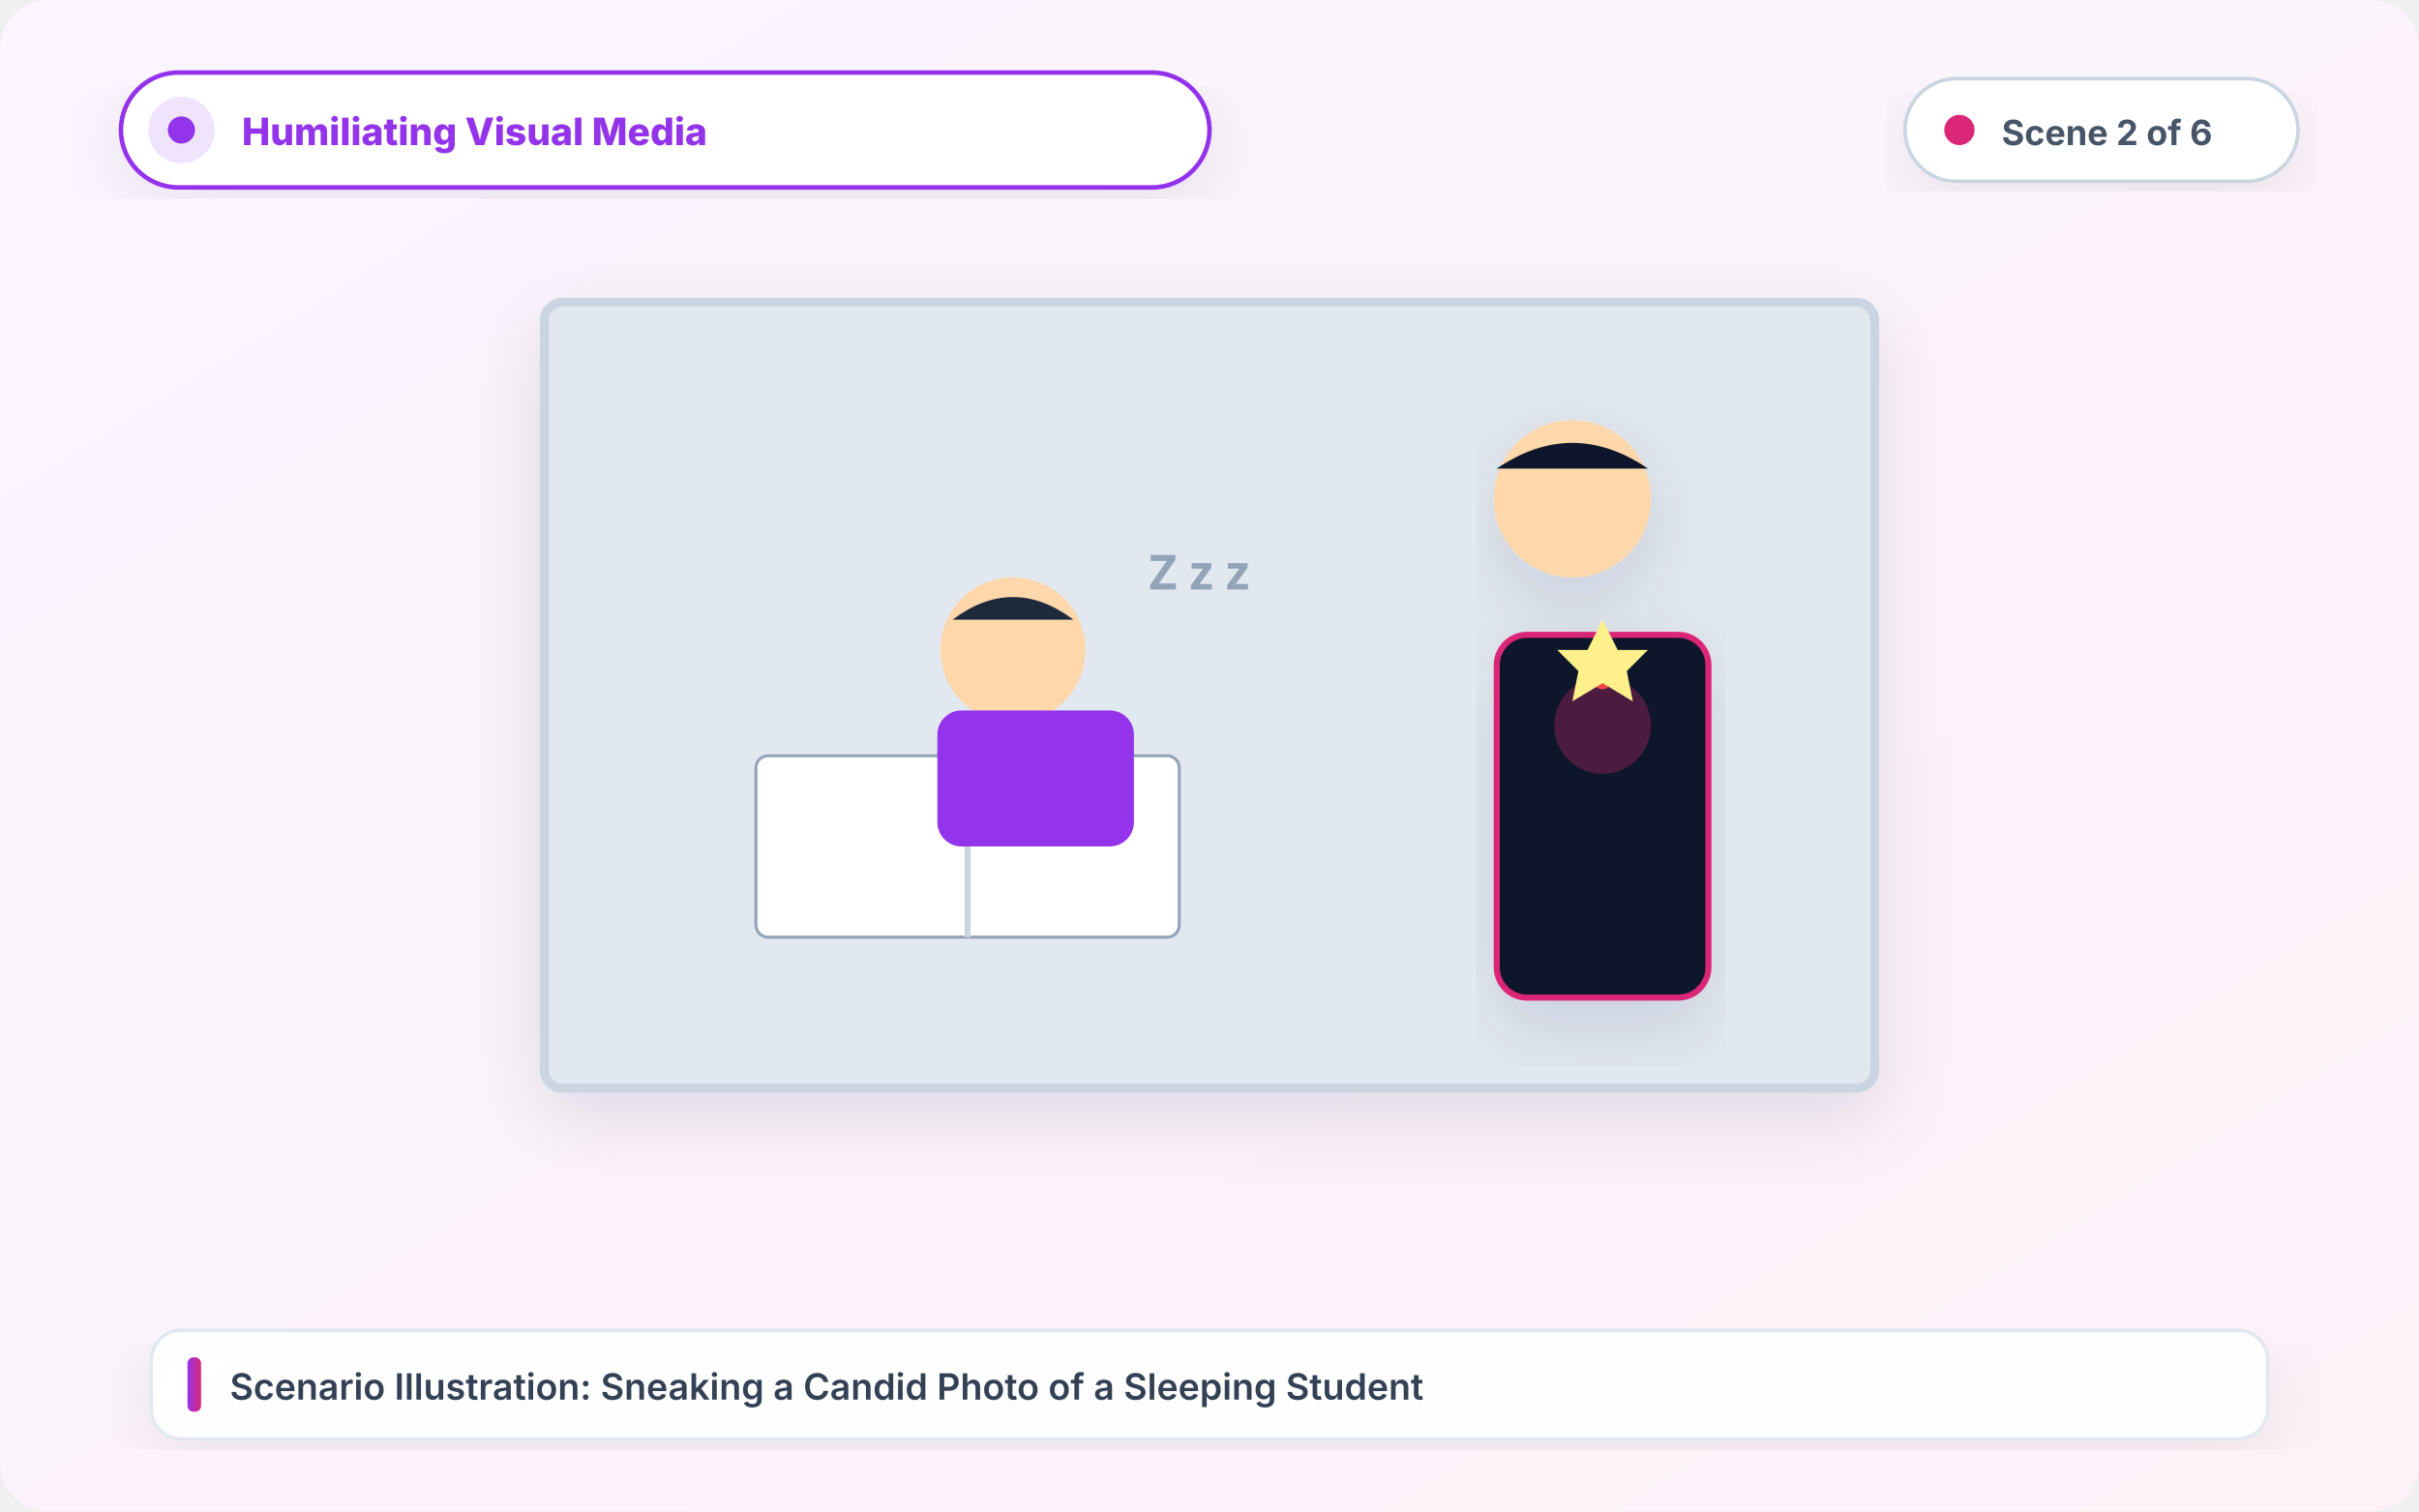
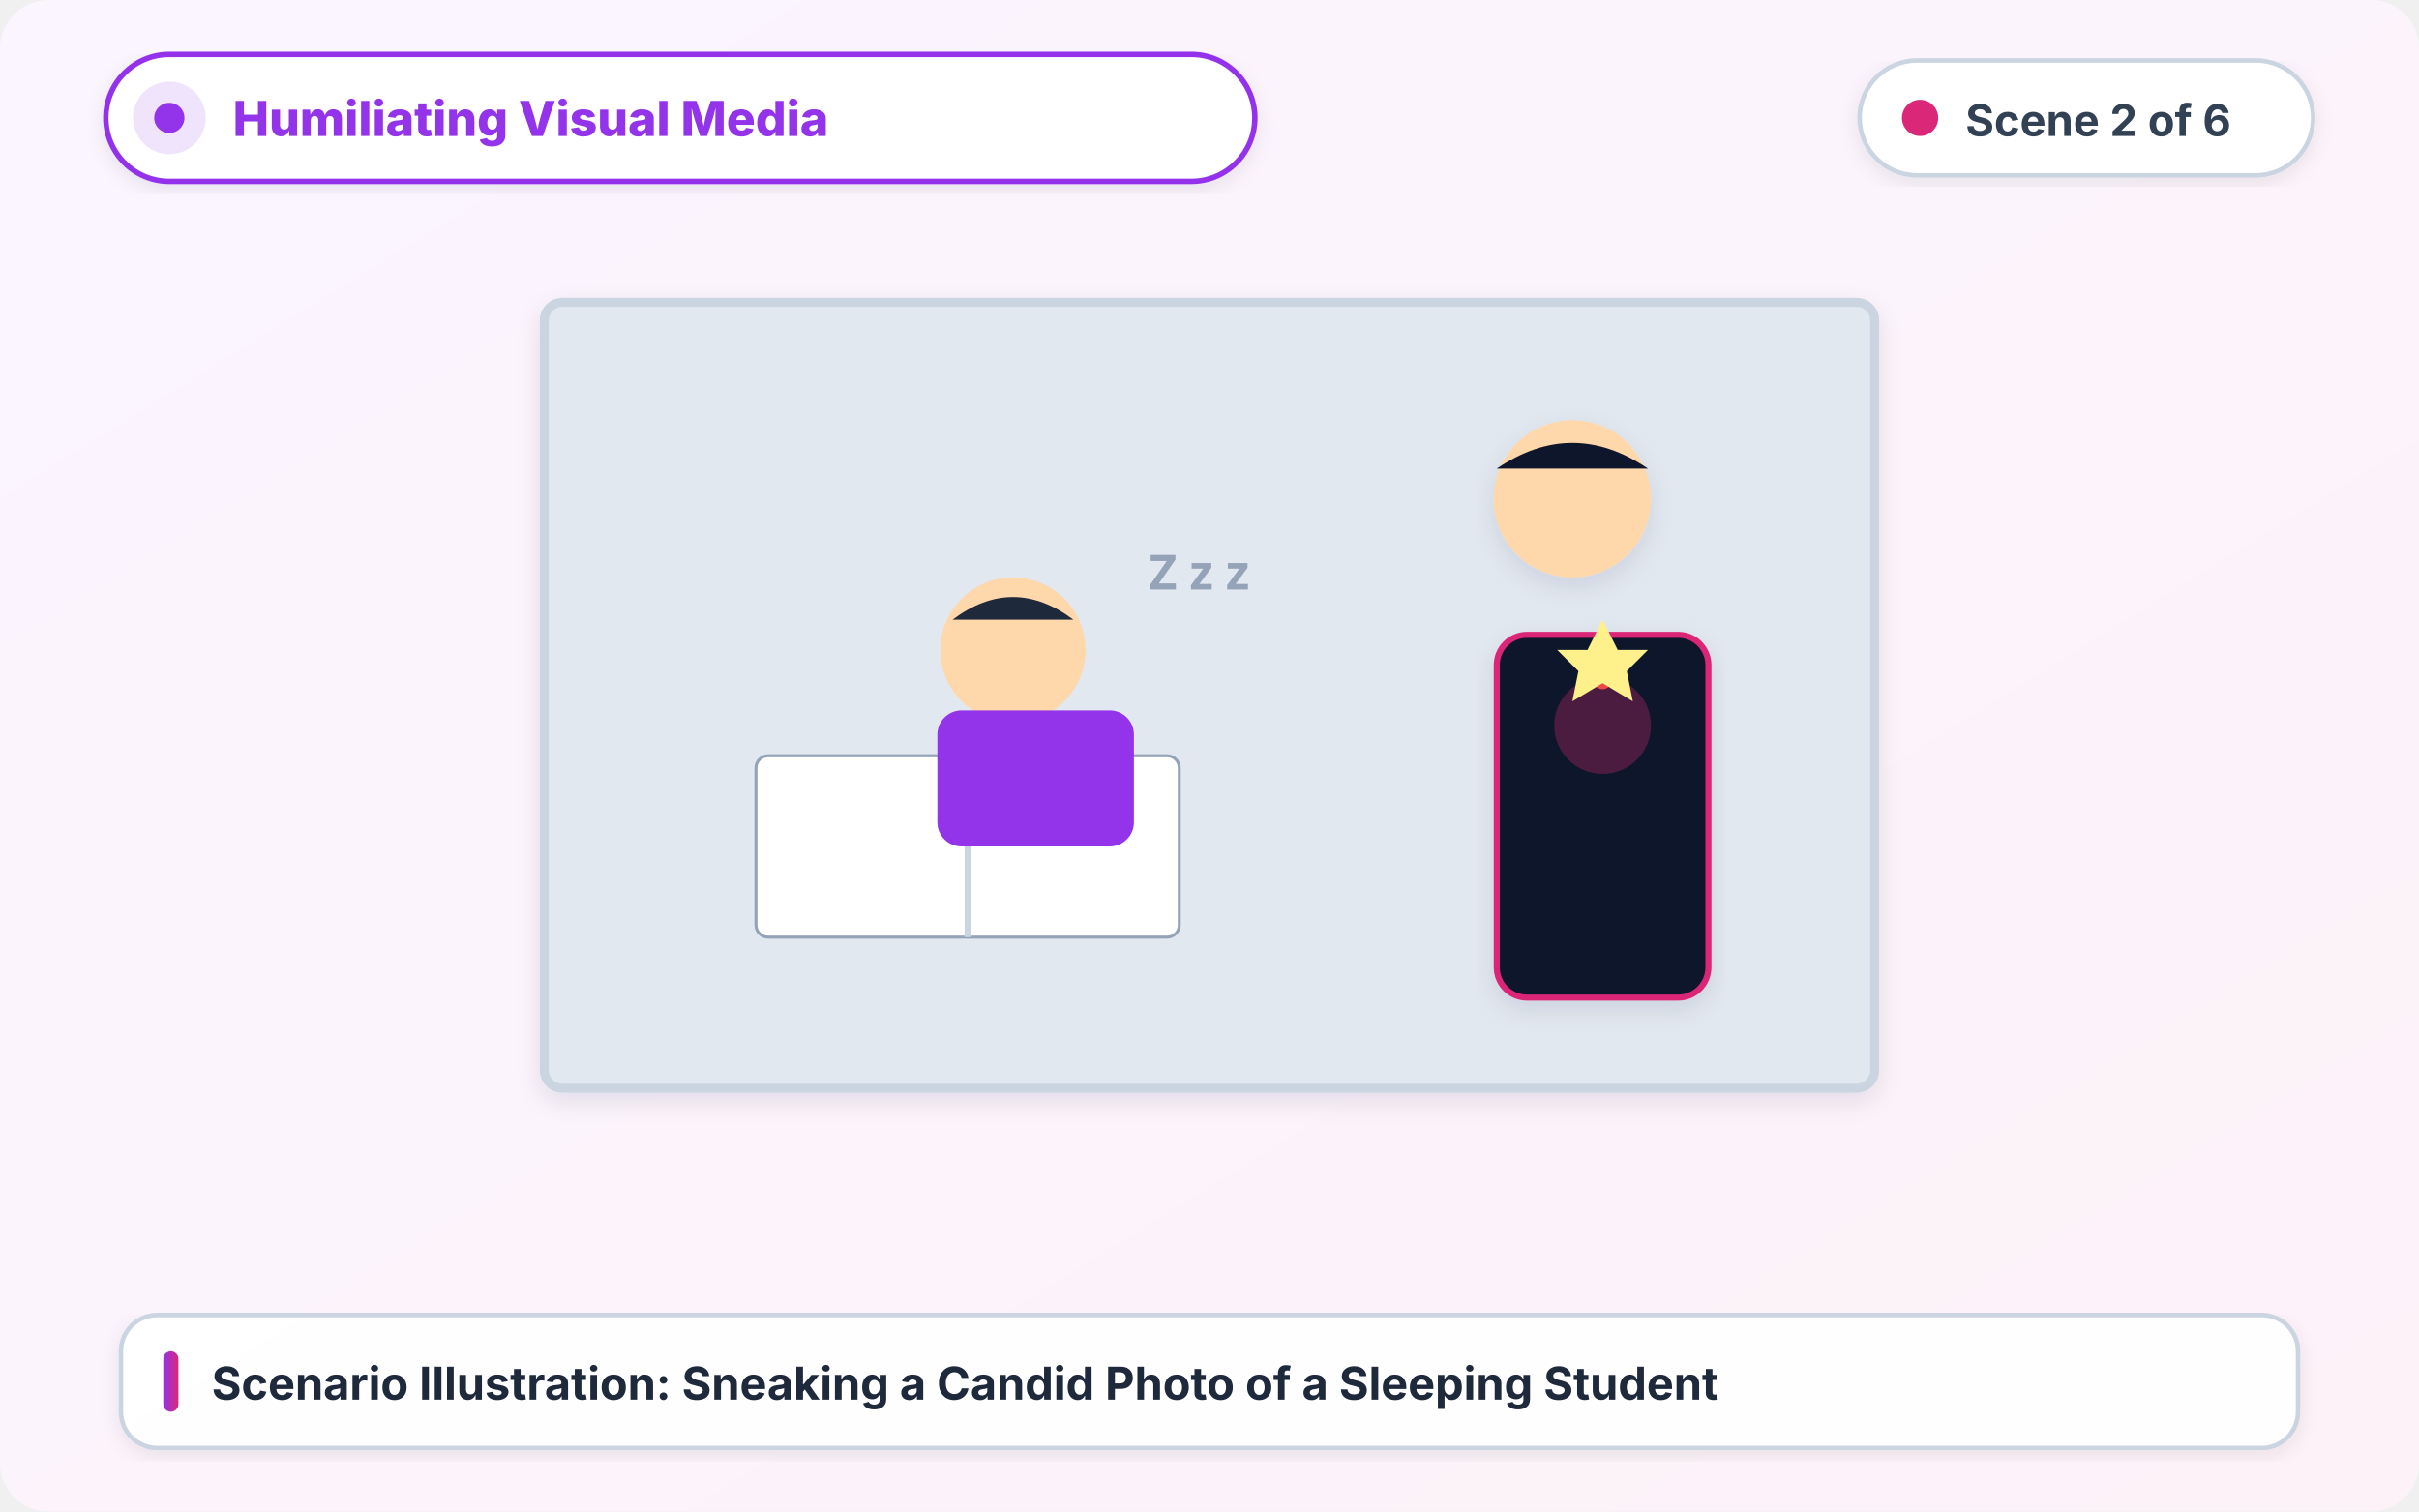
- <svg xmlns="http://www.w3.org/2000/svg" viewBox="0 0 800 500" width="100%" height="100%">
+ <svg xmlns="http://www.w3.org/2000/svg" viewBox="0 0 800 500" width="100%" height="100%" shape-rendering="geometricPrecision" text-rendering="geometricPrecision">
  <defs>
    <linearGradient id="bgGrad" x1="0%" y1="0%" x2="100%" y2="100%">
      <stop offset="0%" stop-color="#faf5ff" />
      <stop offset="100%" stop-color="#fdf2f8" />
    </linearGradient>
    <linearGradient id="accentGrad" x1="0%" y1="0%" x2="100%" y2="0%">
      <stop offset="0%" stop-color="#9333ea" />
      <stop offset="100%" stop-color="#db2777" />
    </linearGradient>
    <filter id="shadow" x="-5%" y="-5%" width="110%" height="115%">
-       <feDropShadow dx="0" dy="6" stdDeviation="10" flood-color="#0f172a" flood-opacity="0.08" />
+       <feDropShadow dx="0" dy="2" stdDeviation="3" flood-color="#0f172a" flood-opacity="0.08" />
    </filter>
    <filter id="cardShadow" x="-8%" y="-8%" width="116%" height="120%">
-       <feDropShadow dx="0" dy="8" stdDeviation="12" flood-color="#0f172a" flood-opacity="0.12" />
+       <feDropShadow dx="0" dy="3" stdDeviation="4" flood-color="#0f172a" flood-opacity="0.10" />
    </filter>
    <filter id="softGlow" x="-15%" y="-15%" width="130%" height="130%">
-       <feDropShadow dx="0" dy="3" stdDeviation="6" flood-color="#9333ea" flood-opacity="0.22" />
+       <feDropShadow dx="0" dy="2" stdDeviation="3" flood-color="#9333ea" flood-opacity="0.18" />
    </filter>
  </defs>
  <rect width="800" height="500" rx="16" fill="url(#bgGrad)" />
-   <g transform="translate(40, 24)">
-     <rect x="0" y="0" width="360" height="38" rx="19" fill="#ffffff" stroke="#9333ea" stroke-width="1.5" filter="url(#shadow)" />
-     <circle cx="20" cy="19" r="11" fill="#9333ea" fill-opacity="0.14" />
-     <circle cx="20" cy="19" r="4.5" fill="#9333ea" />
-     <text x="40" y="24" font-family="system-ui, -apple-system, sans-serif" font-size="12.5" font-weight="800" fill="#9333ea">Humiliating Visual Media</text>
+   <g transform="translate(35, 18)">
+     <rect x="0" y="0" width="380" height="42" rx="21" fill="#ffffff" stroke="#9333ea" stroke-width="1.8" filter="url(#shadow)" />
+     <circle cx="21" cy="21" r="12" fill="#9333ea" fill-opacity="0.14" />
+     <circle cx="21" cy="21" r="5" fill="#9333ea" />
+     <text x="42" y="27" font-family="system-ui, -apple-system, sans-serif" font-size="16" font-weight="800" fill="#9333ea">Humiliating Visual Media</text>
  </g>
-   <g transform="translate(630, 26)">
-     <rect x="0" y="0" width="130" height="34" rx="17" fill="#ffffff" stroke="#cbd5e1" stroke-width="1.2" filter="url(#shadow)" />
-     <circle cx="18" cy="17" r="5" fill="#db2777" />
-     <text x="32" y="22" font-family="system-ui, -apple-system, sans-serif" font-size="11.5" font-weight="700" fill="#475569">Scene 2 of 6</text>
+   <g transform="translate(615, 20)">
+     <rect x="0" y="0" width="150" height="38" rx="19" fill="#ffffff" stroke="#cbd5e1" stroke-width="1.5" filter="url(#shadow)" />
+     <circle cx="20" cy="19" r="6" fill="#db2777" />
+     <text x="35" y="25" font-family="system-ui, -apple-system, sans-serif" font-size="14.5" font-weight="700" fill="#334155">Scene 2 of 6</text>
  </g>
  <rect x="180" y="100" width="440" height="260" rx="6" fill="#e2e8f0" stroke="#cbd5e1" stroke-width="3" filter="url(#cardShadow)" />
  <rect x="250" y="250" width="140" height="60" rx="4" fill="#ffffff" stroke="#94a3b8" />
  <line x1="320" y1="250" x2="320" y2="310" stroke="#cbd5e1" stroke-width="2" />
  <g transform="translate(300, 170)">
    <circle cx="35" cy="45" r="24" fill="#fed7aa" />
    <path d="M15 35 Q35 20 55 35 Z" fill="#1e293b" />
    <rect x="10" y="65" width="65" height="45" rx="8" fill="#9333ea" />
    <text x="80" y="25" font-family="sans-serif" font-size="16" font-weight="700" fill="#94a3b8">Z z z</text>
  </g>
  <g transform="translate(480, 130)" filter="url(#cardShadow)">
    <circle cx="40" cy="35" r="26" fill="#fed7aa" />
    <path d="M15 25 Q40 8 65 25 Z" fill="#0f172a" />
    <rect x="15" y="80" width="70" height="120" rx="10" fill="#0f172a" stroke="#db2777" stroke-width="2" />
    <circle cx="50" cy="110" r="16" fill="#db2777" fill-opacity="0.3" />
    <circle cx="50" cy="95" r="3" fill="#ef4444" />
    <polygon points="50,75 55,85 65,85 58,92 60,102 50,96 40,102 42,92 35,85 45,85" fill="#fef08a" />
  </g>
-   <g transform="translate(50, 440)">
-     <rect x="0" y="0" width="700" height="36" rx="10" fill="#ffffff" fill-opacity="0.95" stroke="#e2e8f0" stroke-width="1.2" filter="url(#shadow)" />
-     <rect x="12" y="9" width="4.5" height="18" rx="2" fill="url(#accentGrad)" />
-     <text x="26" y="23" font-family="system-ui, -apple-system, sans-serif" font-size="12" font-weight="600" fill="#334155">
+   <g transform="translate(40, 435)">
+     <rect x="0" y="0" width="720" height="44" rx="12" fill="#ffffff" fill-opacity="0.95" stroke="#cbd5e1" stroke-width="1.5" filter="url(#shadow)" />
+     <rect x="14" y="12" width="5" height="20" rx="2.5" fill="url(#accentGrad)" />
+     <text x="30" y="28" font-family="system-ui, -apple-system, sans-serif" font-size="15" font-weight="700" fill="#1e293b">
      Scenario Illustration: Sneaking a Candid Photo of a Sleeping Student
    </text>
  </g>
</svg>
